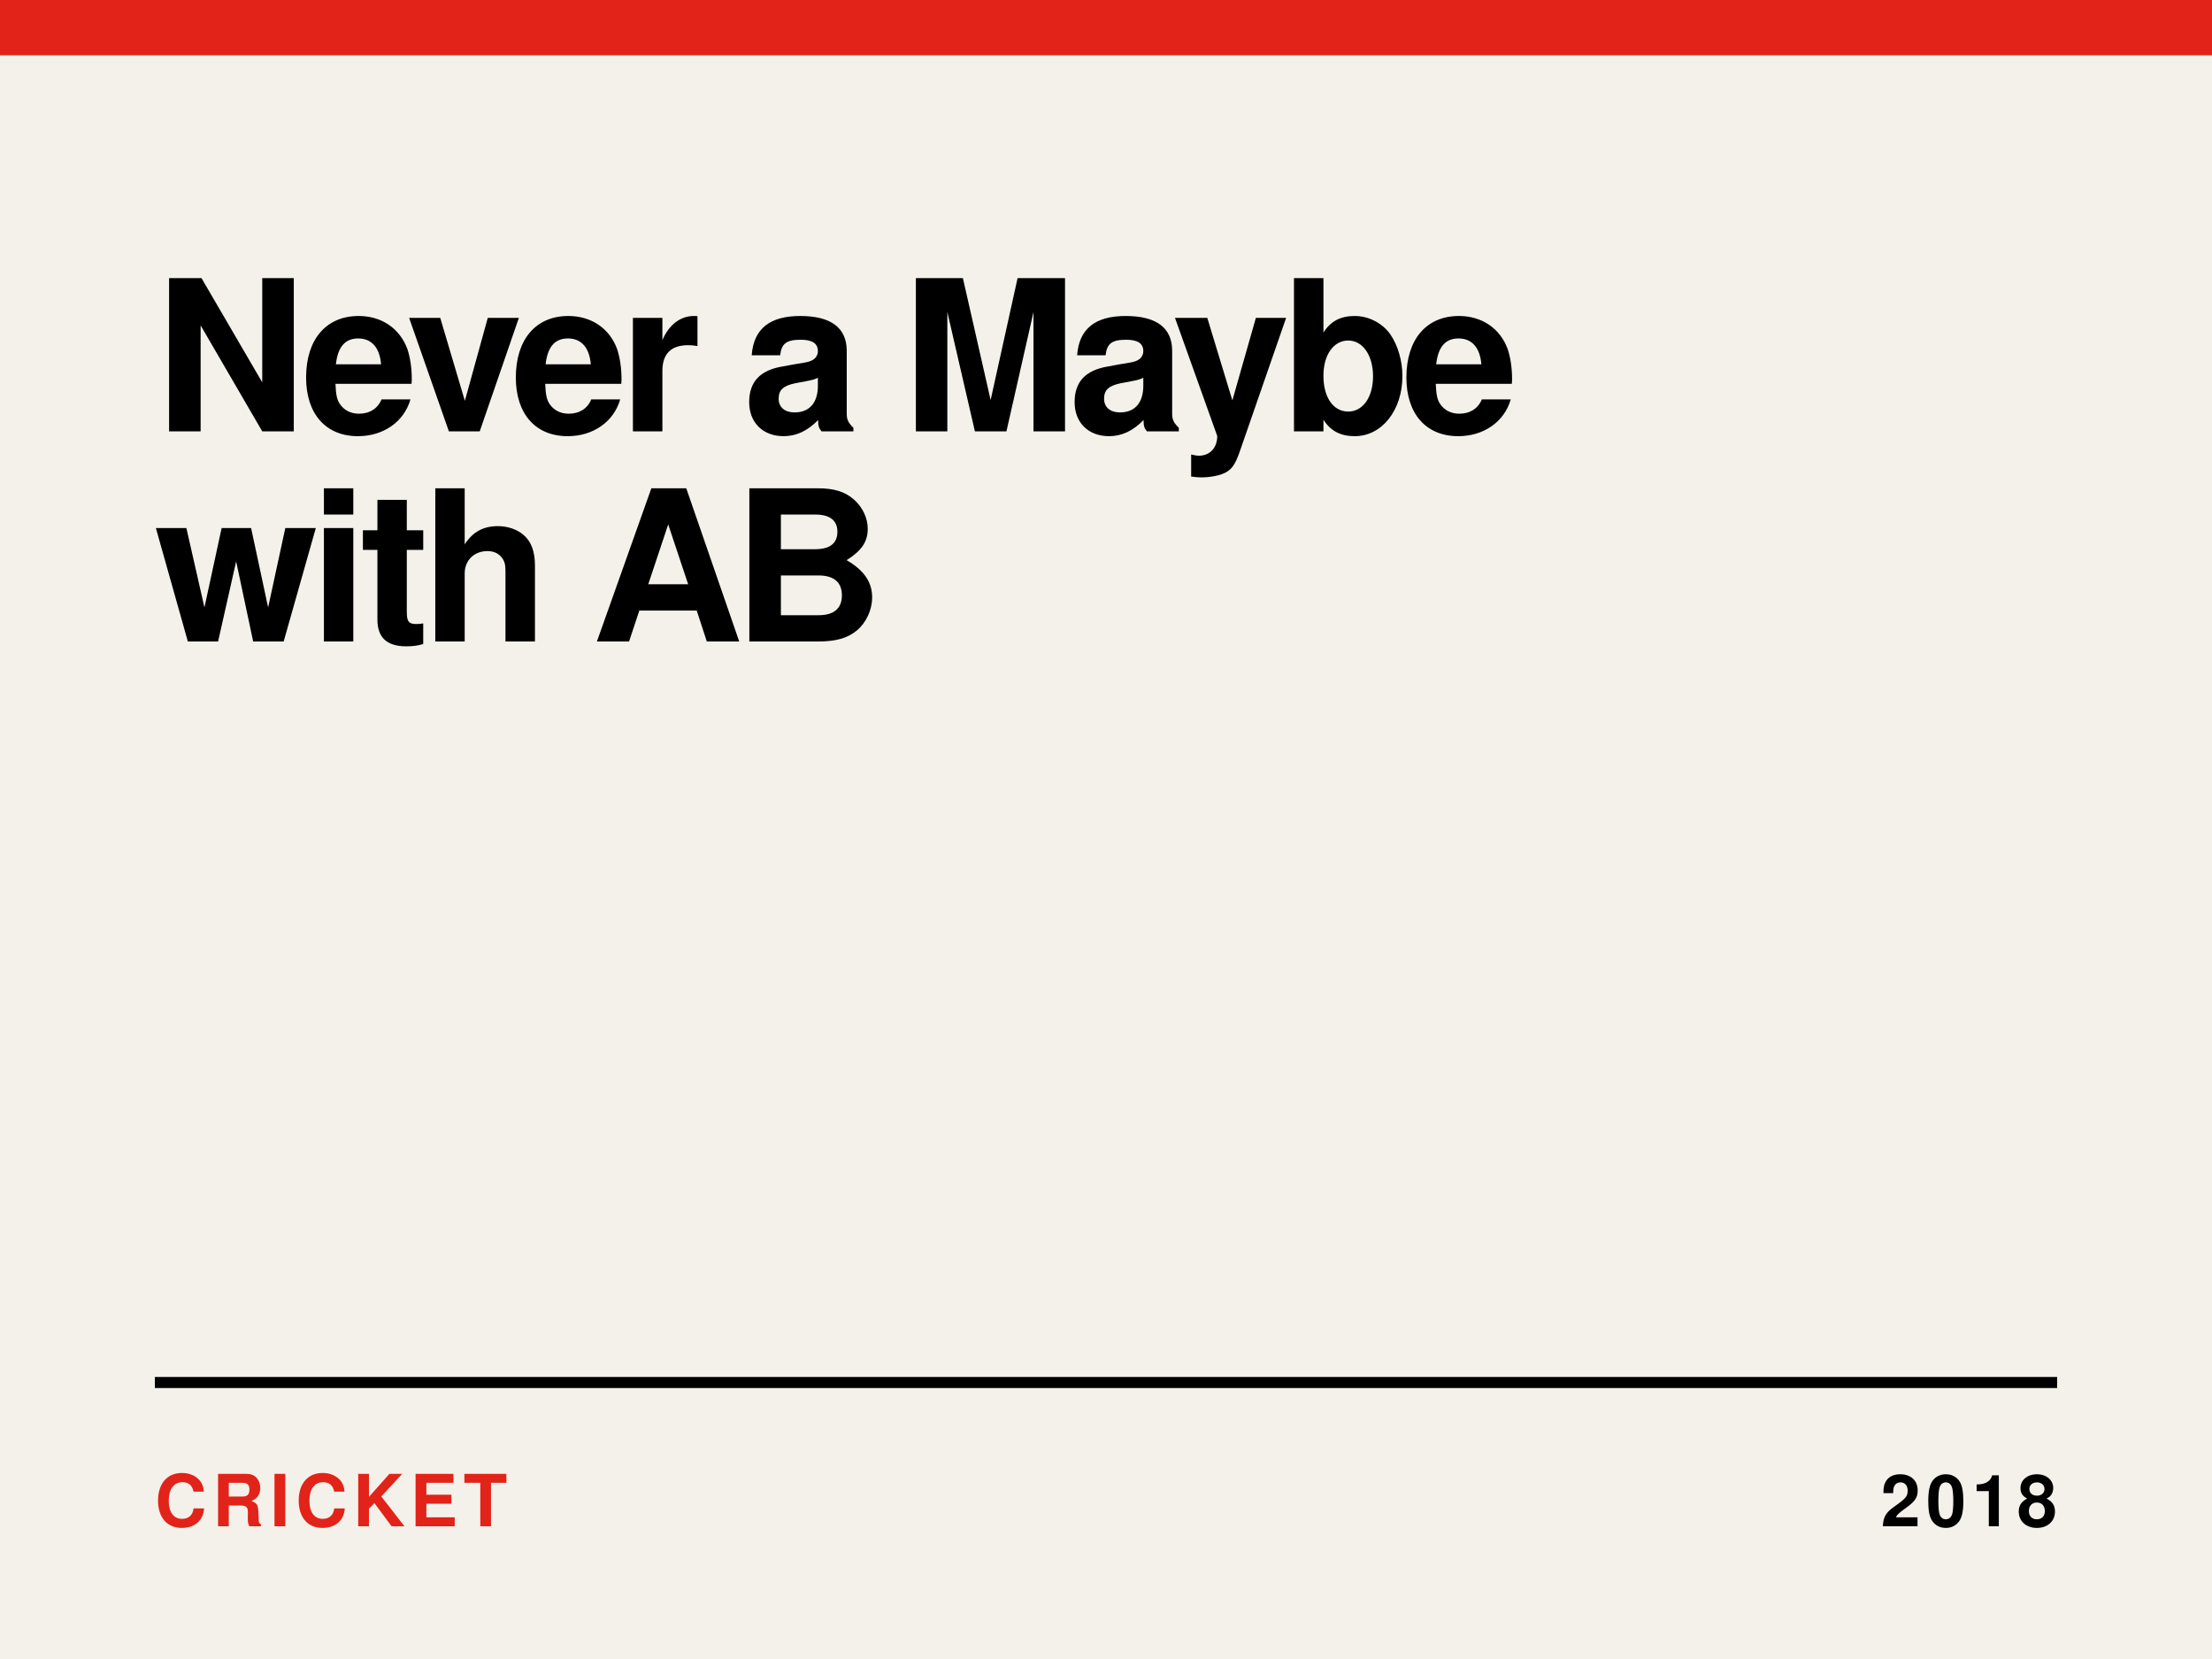
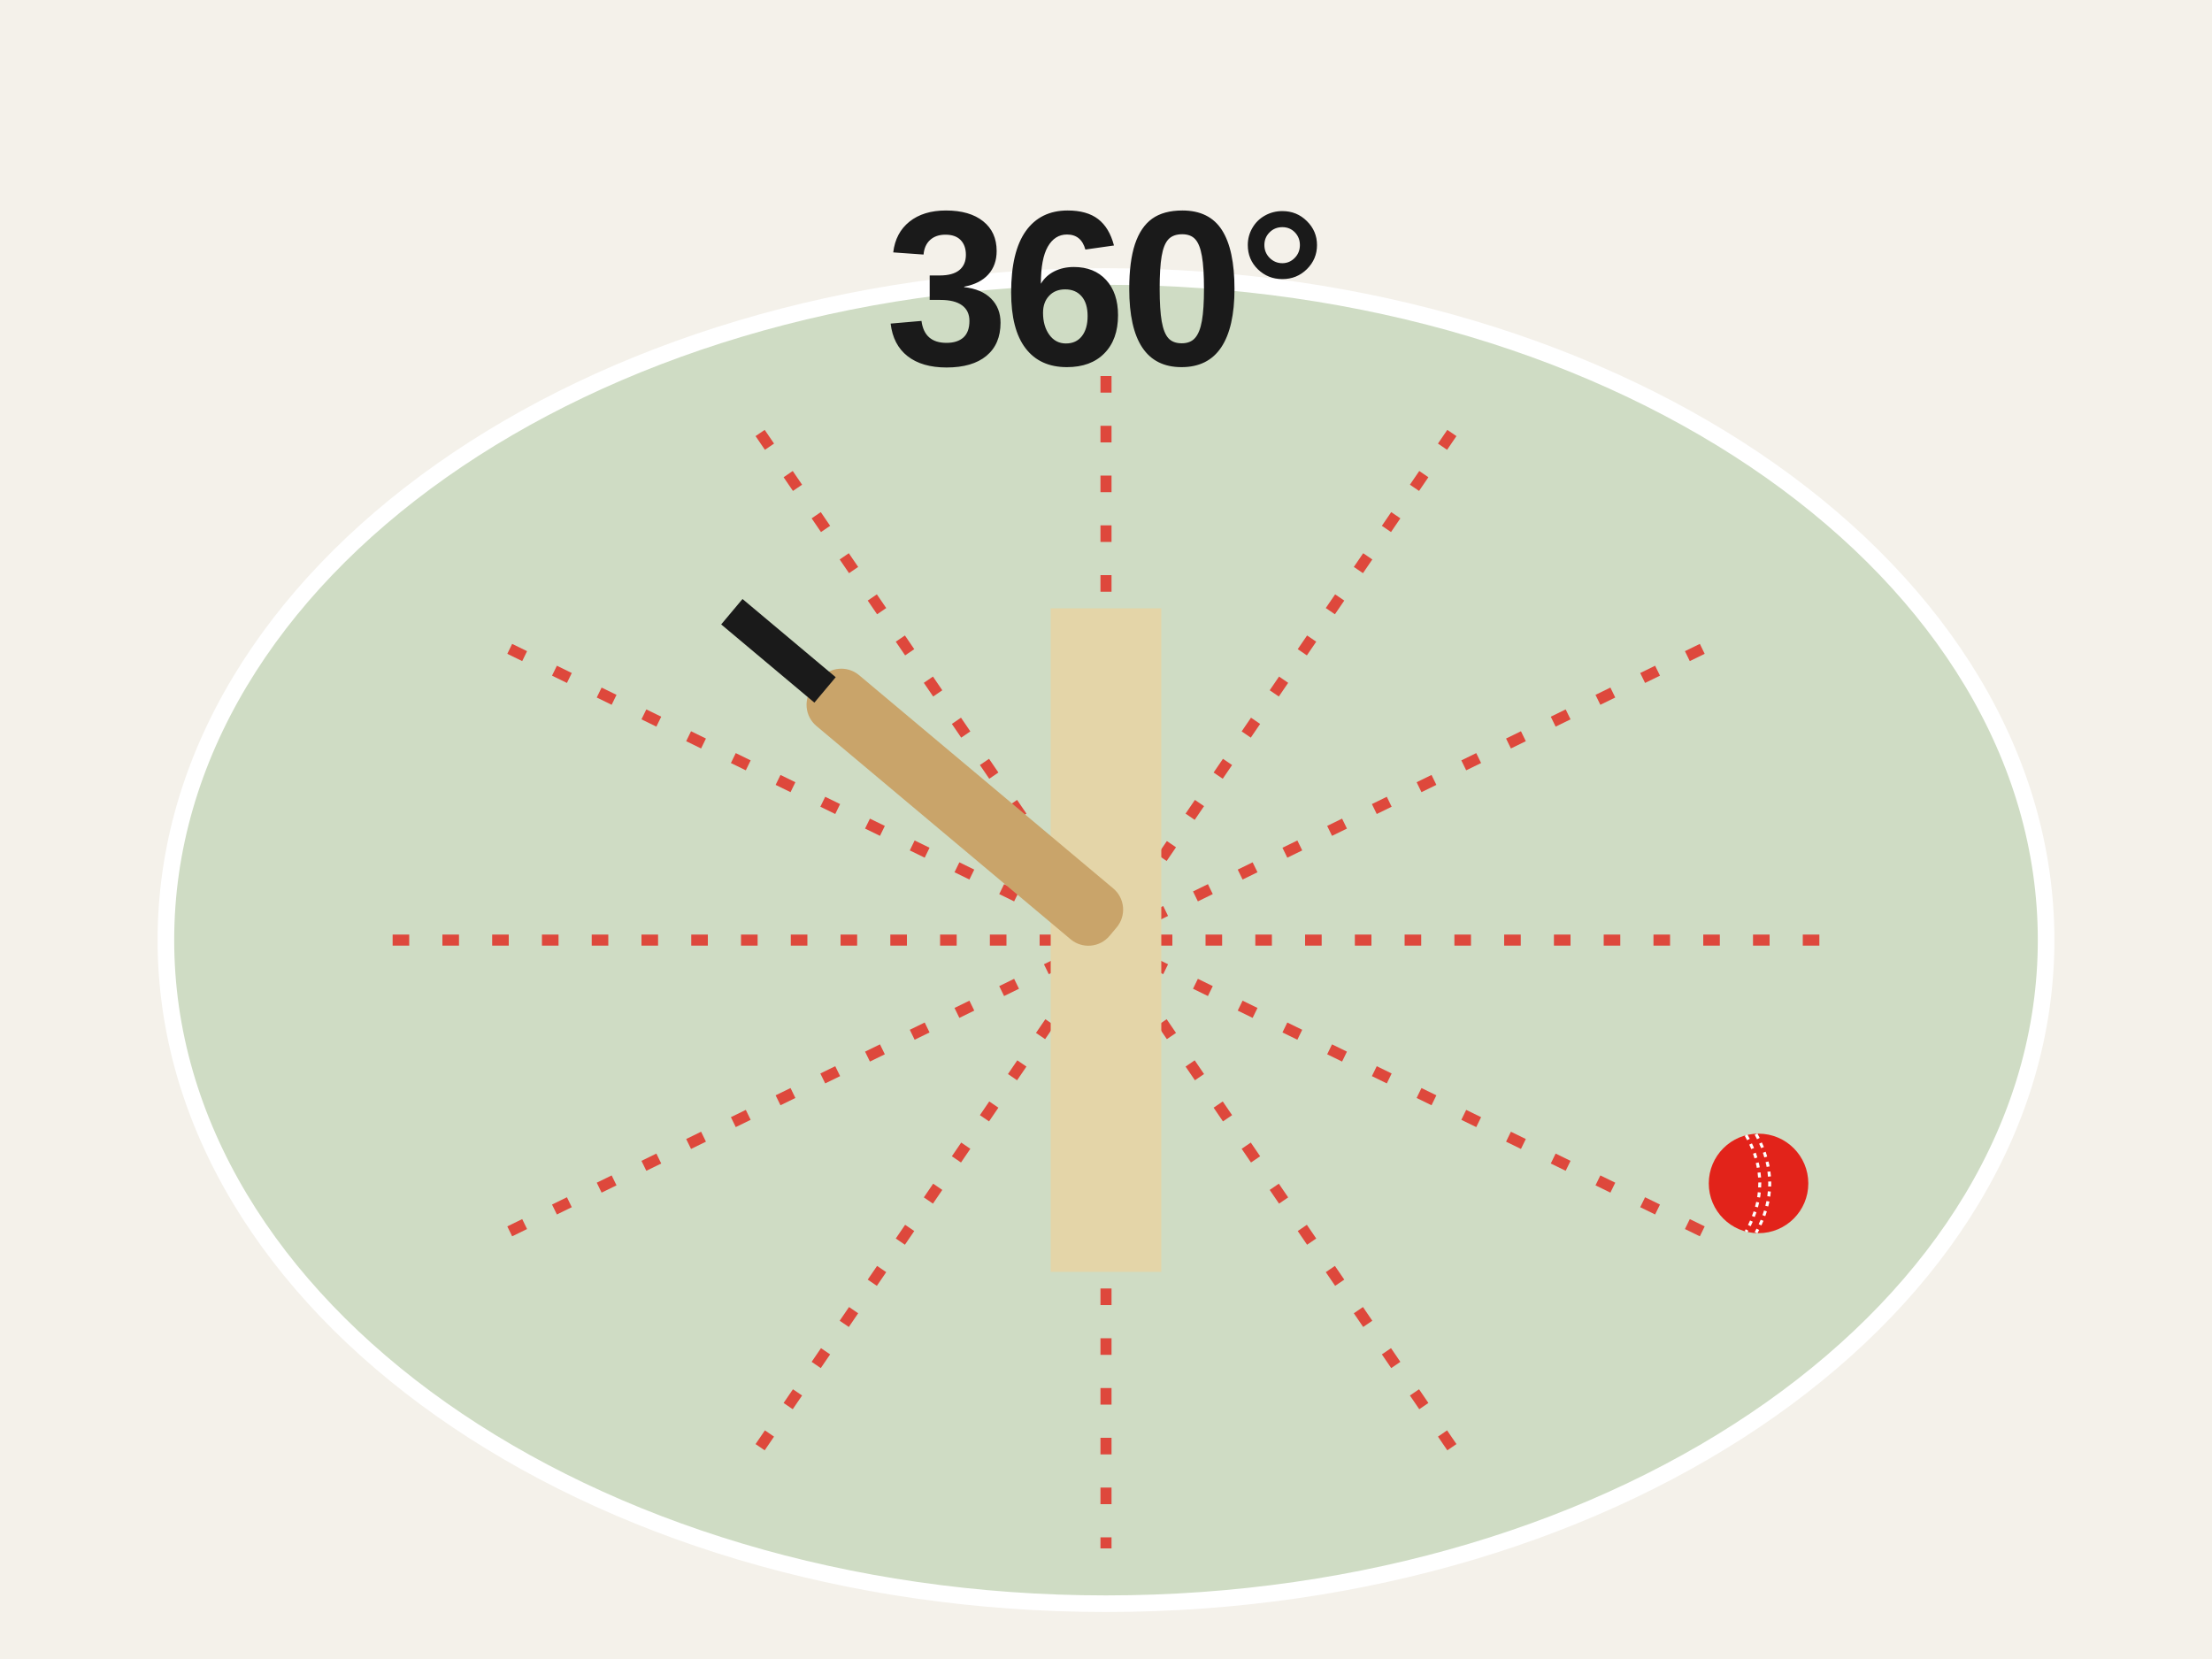
<svg xmlns="http://www.w3.org/2000/svg" viewBox="0 0 400 300" width="400" height="300">
  <rect width="400" height="300" fill="#f4f1ea" />
-   <rect width="400" height="10" fill="#e2231a" />
-   <text x="28" y="78" font-family="'Helvetica Neue', Helvetica, Arial, sans-serif" font-size="38" font-weight="700" letter-spacing="-1.5" fill="#000">
-     <tspan x="28" dy="0">Never a Maybe</tspan>
-     <tspan x="28" dy="38">with AB</tspan>
-   </text>
-   <line x1="28" y1="250" x2="372" y2="250" stroke="#000" stroke-width="2" />
-   <text x="28" y="276" font-family="'Helvetica Neue', Helvetica, Arial, sans-serif" font-size="13" font-weight="700" letter-spacing="1" fill="#e2231a">CRICKET</text>
-   <text x="372" y="276" text-anchor="end" font-family="'Helvetica Neue', Helvetica, Arial, sans-serif" font-size="13" font-weight="700" letter-spacing="1" fill="#000">2018</text>
+   <ellipse cx="200" cy="170" rx="170" ry="120" fill="#cfdcc4" />
+   <ellipse cx="200" cy="170" rx="170" ry="120" fill="none" stroke="#fff" stroke-width="3" />
+   <path d="M200 170 L330.0 170.0" stroke="#e2231a" stroke-width="2" stroke-dasharray="3 6" opacity=".8" />
+   <path d="M200 170 L312.6 225.0" stroke="#e2231a" stroke-width="2" stroke-dasharray="3 6" opacity=".8" />
+   <path d="M200 170 L265.0 265.3" stroke="#e2231a" stroke-width="2" stroke-dasharray="3 6" opacity=".8" />
+   <path d="M200 170 L200.0 280.0" stroke="#e2231a" stroke-width="2" stroke-dasharray="3 6" opacity=".8" />
+   <path d="M200 170 L135.0 265.3" stroke="#e2231a" stroke-width="2" stroke-dasharray="3 6" opacity=".8" />
+   <path d="M200 170 L87.4 225.0" stroke="#e2231a" stroke-width="2" stroke-dasharray="3 6" opacity=".8" />
+   <path d="M200 170 L70.0 170.0" stroke="#e2231a" stroke-width="2" stroke-dasharray="3 6" opacity=".8" />
+   <path d="M200 170 L87.4 115.0" stroke="#e2231a" stroke-width="2" stroke-dasharray="3 6" opacity=".8" />
+   <path d="M200 170 L135.0 74.7" stroke="#e2231a" stroke-width="2" stroke-dasharray="3 6" opacity=".8" />
+   <path d="M200 170 L200.0 60.0" stroke="#e2231a" stroke-width="2" stroke-dasharray="3 6" opacity=".8" />
+   <path d="M200 170 L265.0 74.7" stroke="#e2231a" stroke-width="2" stroke-dasharray="3 6" opacity=".8" />
+   <path d="M200 170 L312.6 115.0" stroke="#e2231a" stroke-width="2" stroke-dasharray="3 6" opacity=".8" />
+   <rect x="190" y="110" width="20" height="120" fill="#e4d5a8" />
+   <g transform="rotate(-50 200 170)">
+     <rect x="196" y="100" width="12" height="70" rx="5" fill="#c9a46a" />
+     <rect x="199" y="80" width="6" height="22" fill="#1a1a1a" />
+   </g>
+   <text x="200" y="66" text-anchor="middle" font-family="Helvetica Neue, Arial, sans-serif" font-weight="700" font-size="40" letter-spacing="-1" fill="#1a1a1a">360°</text>
+   <circle cx="318" cy="214" r="9" fill="#e2231a" />
+   <path d="M315.75 205.27 q4.95 8.73 0 17.46" stroke="#fff" stroke-width="0.54" fill="none" stroke-dasharray="0.9 0.9" />
+   <path d="M317.55 205.09 q4.95 8.91 0 17.82" stroke="#fff" stroke-width="0.54" fill="none" stroke-dasharray="0.9 0.9" />
</svg>
